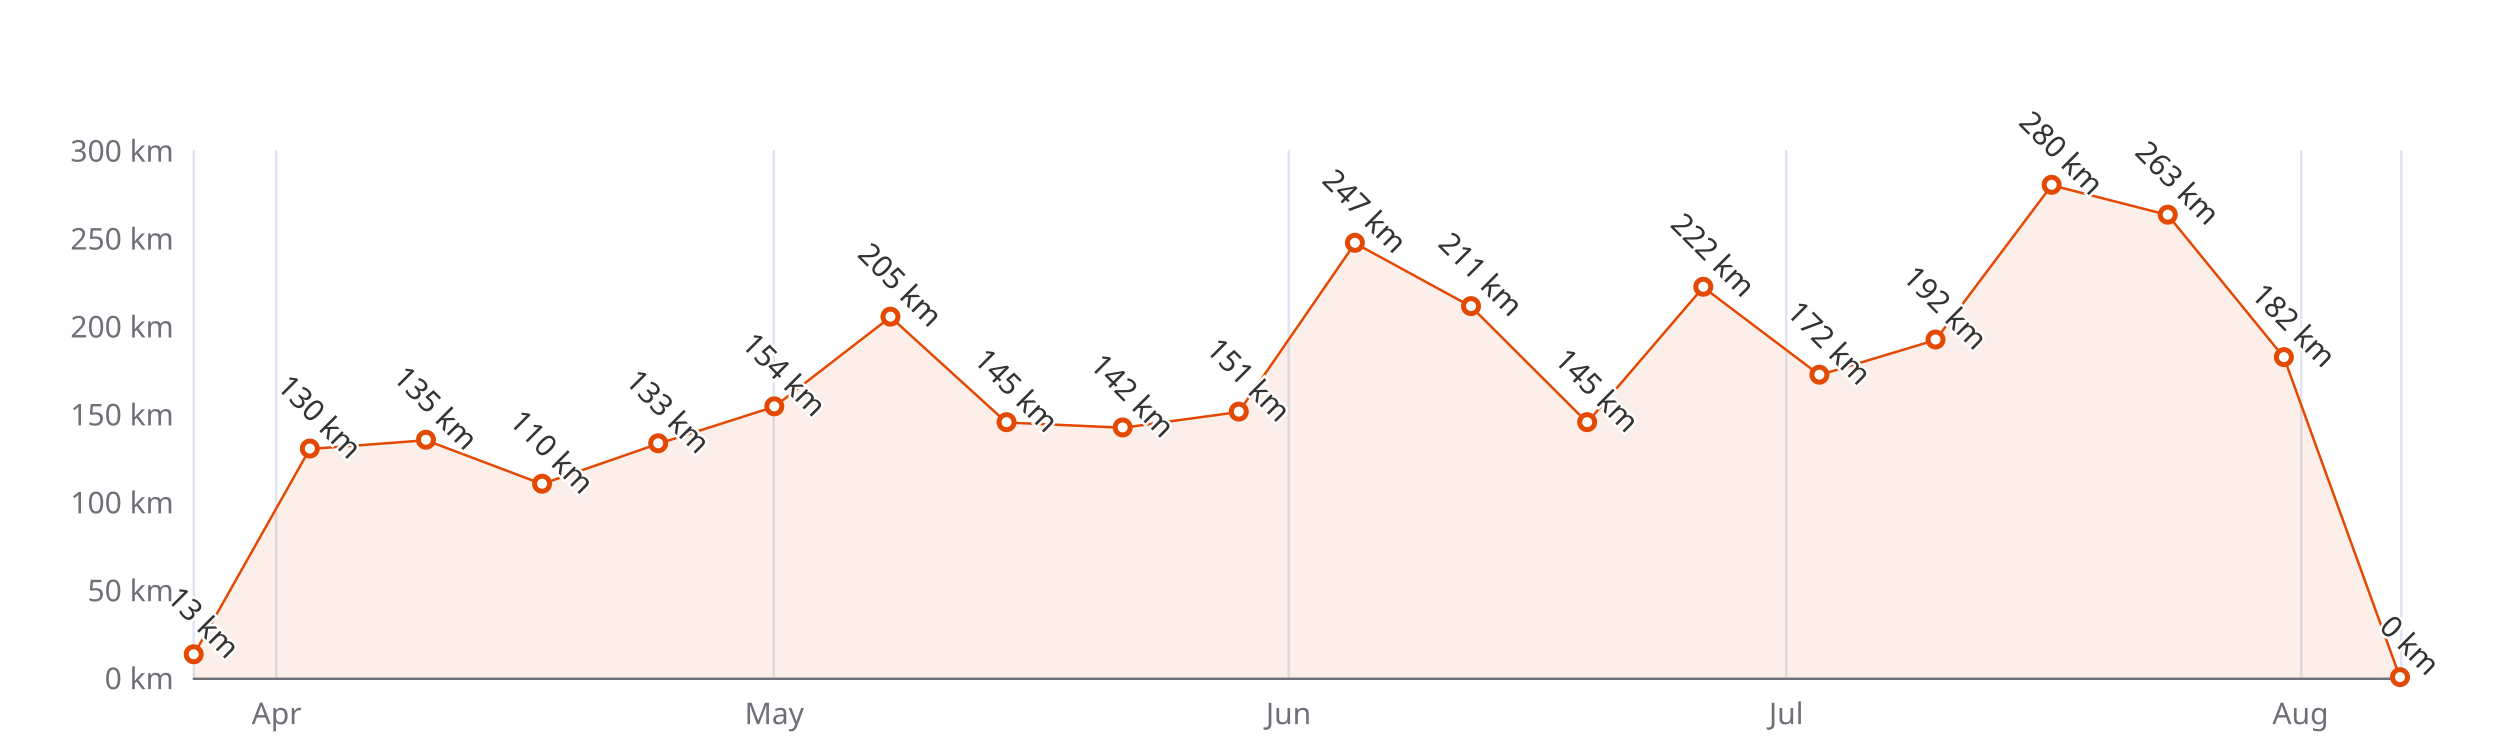
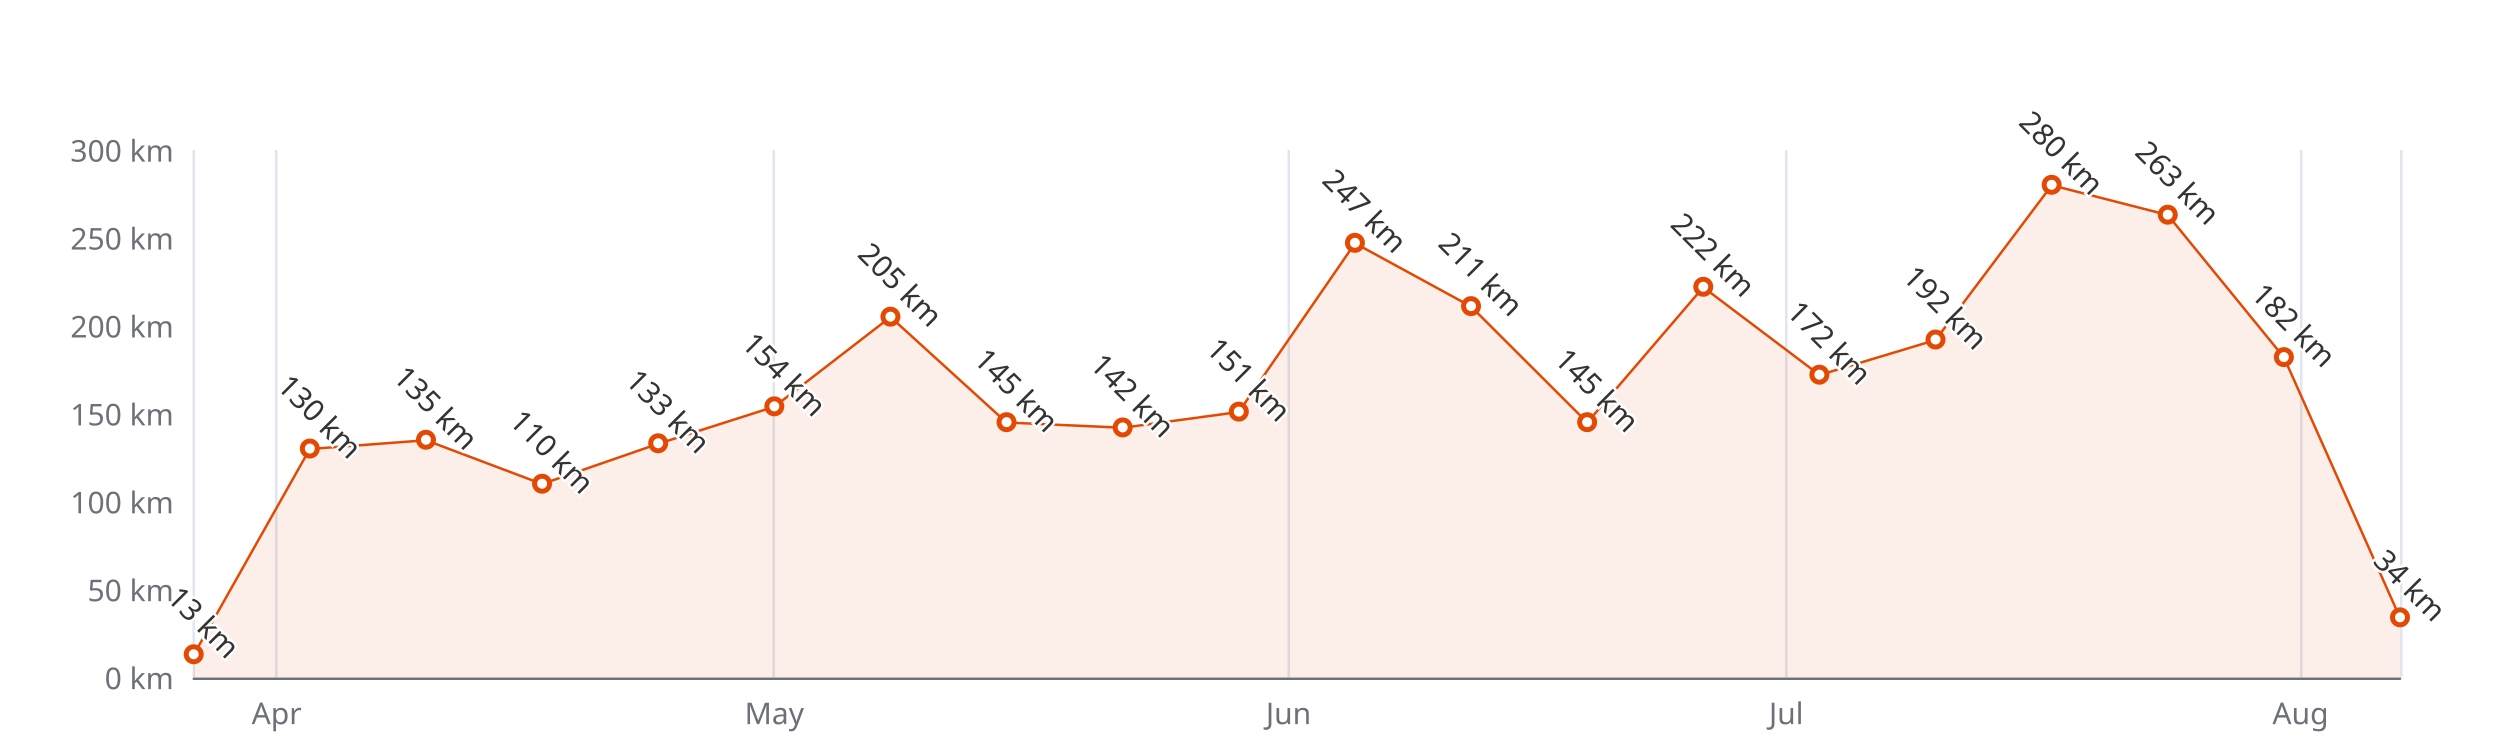
<svg xmlns="http://www.w3.org/2000/svg" width="1000" height="300" version="1.1" baseProfile="full" viewBox="0 0 1000 300">
  <rect width="1000" height="300" x="0" y="0" id="0" fill="#ffffff" />
  <path d="M77.5 60L77.5 271" fill="none" stroke="#E0E6F1" />
  <path d="M110.5 60L110.5 271" fill="none" stroke="#E0E6F1" />
  <path d="M309.5 60L309.5 271" fill="none" stroke="#E0E6F1" />
  <path d="M515.5 60L515.5 271" fill="none" stroke="#E0E6F1" />
  <path d="M714.5 60L714.5 271" fill="none" stroke="#E0E6F1" />
  <path d="M920.5 60L920.5 271" fill="none" stroke="#E0E6F1" />
  <path d="M960.5 60L960.5 271" fill="none" stroke="#E0E6F1" />
  <path d="M77.5 271.5L960 271.5" fill="none" stroke="#6E7079" stroke-linecap="round" />
  <text dominant-baseline="central" text-anchor="end" style="font-size:12px;font-family:sans-serif;" xml:space="preserve" transform="translate(69.48 271)" fill="#6E7079">0 km</text>
  <text dominant-baseline="central" text-anchor="end" style="font-size:12px;font-family:sans-serif;" xml:space="preserve" transform="translate(69.48 235.8333)" fill="#6E7079">50 km</text>
  <text dominant-baseline="central" text-anchor="end" style="font-size:12px;font-family:sans-serif;" xml:space="preserve" transform="translate(69.48 200.6667)" fill="#6E7079">100 km</text>
  <text dominant-baseline="central" text-anchor="end" style="font-size:12px;font-family:sans-serif;" xml:space="preserve" transform="translate(69.48 165.5)" fill="#6E7079">150 km</text>
  <text dominant-baseline="central" text-anchor="end" style="font-size:12px;font-family:sans-serif;" xml:space="preserve" transform="translate(69.48 130.3333)" fill="#6E7079">200 km</text>
  <text dominant-baseline="central" text-anchor="end" style="font-size:12px;font-family:sans-serif;" xml:space="preserve" transform="translate(69.48 95.1667)" fill="#6E7079">250 km</text>
  <text dominant-baseline="central" text-anchor="end" style="font-size:12px;font-family:sans-serif;" xml:space="preserve" transform="translate(69.48 60)" fill="#6E7079">300 km</text>
  <text dominant-baseline="central" text-anchor="middle" style="font: normal normal 12px sans-serif" y="6" transform="translate(110.6574 279)" fill="#6E7079">Apr</text>
  <text dominant-baseline="central" text-anchor="middle" style="font: normal normal 12px sans-serif" y="6" transform="translate(309.7221 279)" fill="#6E7079">May</text>
  <text dominant-baseline="central" text-anchor="middle" style="font: normal normal 12px sans-serif" y="6" transform="translate(515.4223 279)" fill="#6E7079">Jun</text>
  <text dominant-baseline="central" text-anchor="middle" style="font: normal normal 12px sans-serif" y="6" transform="translate(714.4869 279)" fill="#6E7079">Jul</text>
  <text dominant-baseline="central" text-anchor="middle" style="font: normal normal 12px sans-serif" y="6" transform="translate(920.1871 279)" fill="#6E7079">Aug</text>
  <g clip-path="url(#zr0-c0)">
-     <path d="M77.5 261.9L123.9 179.6L170.4 176.1L216.8 193.6L263.3 177.5L309.7 162.7L356.2 126.8L402.6 169L449.1 171.1L495.5 164.8L542 97.3L588.4 122.6L634.9 169L681.3 114.9L727.8 150L774.2 136L820.7 74.1L867.1 86L913.6 143L960 271L913.6 271L867.1 271L820.7 271L774.2 271L727.8 271L681.3 271L634.9 271L588.4 271L542 271L495.5 271L449.1 271L402.6 271L356.2 271L309.7 271L263.3 271L216.8 271L170.4 271L123.9 271L77.5 271Z" fill="rgb(227,73,2)" fill-opacity="0.09" />
-     <path d="M77.5 261.9L123.9 179.6L170.4 176.1L216.8 193.6L263.3 177.5L309.7 162.7L356.2 126.8L402.6 169L449.1 171.1L495.5 164.8L542 97.3L588.4 122.6L634.9 169L681.3 114.9L727.8 150L774.2 136L820.7 74.1L867.1 86L913.6 143L960 271" fill="none" stroke="#E34902" stroke-linejoin="bevel" />
+     <path d="M77.5 261.9L123.9 179.6L170.4 176.1L216.8 193.6L263.3 177.5L309.7 162.7L356.2 126.8L402.6 169L449.1 171.1L495.5 164.8L542 97.3L588.4 122.6L634.9 169L681.3 114.9L727.8 150L774.2 136L820.7 74.1L867.1 86L913.6 143L960 247.1L960 271L913.6 271L867.1 271L820.7 271L774.2 271L727.8 271L681.3 271L634.9 271L588.4 271L542 271L495.5 271L449.1 271L402.6 271L356.2 271L309.7 271L263.3 271L216.8 271L170.4 271L123.9 271L77.5 271Z" fill="rgb(227,73,2)" fill-opacity="0.09" />
+     <path d="M77.5 261.9L123.9 179.6L170.4 176.1L216.8 193.6L263.3 177.5L309.7 162.7L356.2 126.8L402.6 169L449.1 171.1L495.5 164.8L542 97.3L588.4 122.6L634.9 169L681.3 114.9L727.8 150L774.2 136L820.7 74.1L867.1 86L913.6 143L960 247.1" fill="none" stroke="#E34902" stroke-linejoin="bevel" />
  </g>
  <path d="M1 0A1 1 0 1 1 1 -0.1A1 1 0 0 1 1 0" transform="matrix(3,0,0,3,77.48,261.8567)" fill="#fff" stroke="#E34902" stroke-width="0.667" />
  <path d="M1 0A1 1 0 1 1 1 -0.1A1 1 0 0 1 1 0" transform="matrix(3,0,0,3,123.9284,179.5667)" fill="#fff" stroke="#E34902" stroke-width="0.667" />
  <path d="M1 0A1 1 0 1 1 1 -0.1A1 1 0 0 1 1 0" transform="matrix(3,0,0,3,170.3768,176.05)" fill="#fff" stroke="#E34902" stroke-width="0.667" />
  <path d="M1 0A1 1 0 1 1 1 -0.1A1 1 0 0 1 1 0" transform="matrix(3,0,0,3,216.8253,193.6333)" fill="#fff" stroke="#E34902" stroke-width="0.667" />
  <path d="M1 0A1 1 0 1 1 1 -0.1A1 1 0 0 1 1 0" transform="matrix(3,0,0,3,263.2737,177.4567)" fill="#fff" stroke="#E34902" stroke-width="0.667" />
  <path d="M1 0A1 1 0 1 1 1 -0.1A1 1 0 0 1 1 0" transform="matrix(3,0,0,3,309.7221,162.6867)" fill="#fff" stroke="#E34902" stroke-width="0.667" />
  <path d="M1 0A1 1 0 1 1 1 -0.1A1 1 0 0 1 1 0" transform="matrix(3,0,0,3,356.1705,126.8167)" fill="#fff" stroke="#E34902" stroke-width="0.667" />
  <path d="M1 0A1 1 0 1 1 1 -0.1A1 1 0 0 1 1 0" transform="matrix(3,0,0,3,402.619,169.0167)" fill="#fff" stroke="#E34902" stroke-width="0.667" />
  <path d="M1 0A1 1 0 1 1 1 -0.1A1 1 0 0 1 1 0" transform="matrix(3,0,0,3,449.0674,171.1267)" fill="#fff" stroke="#E34902" stroke-width="0.667" />
  <path d="M1 0A1 1 0 1 1 1 -0.1A1 1 0 0 1 1 0" transform="matrix(3,0,0,3,495.5158,164.7967)" fill="#fff" stroke="#E34902" stroke-width="0.667" />
  <path d="M1 0A1 1 0 1 1 1 -0.1A1 1 0 0 1 1 0" transform="matrix(3,0,0,3,541.9642,97.2767)" fill="#fff" stroke="#E34902" stroke-width="0.667" />
  <path d="M1 0A1 1 0 1 1 1 -0.1A1 1 0 0 1 1 0" transform="matrix(3,0,0,3,588.4127,122.5967)" fill="#fff" stroke="#E34902" stroke-width="0.667" />
  <path d="M1 0A1 1 0 1 1 1 -0.1A1 1 0 0 1 1 0" transform="matrix(3,0,0,3,634.861,169.0167)" fill="#fff" stroke="#E34902" stroke-width="0.667" />
  <path d="M1 0A1 1 0 1 1 1 -0.1A1 1 0 0 1 1 0" transform="matrix(3,0,0,3,681.3094,114.86)" fill="#fff" stroke="#E34902" stroke-width="0.667" />
  <path d="M1 0A1 1 0 1 1 1 -0.1A1 1 0 0 1 1 0" transform="matrix(3,0,0,3,727.7579,150.0267)" fill="#fff" stroke="#E34902" stroke-width="0.667" />
  <path d="M1 0A1 1 0 1 1 1 -0.1A1 1 0 0 1 1 0" transform="matrix(3,0,0,3,774.2063,135.96)" fill="#fff" stroke="#E34902" stroke-width="0.667" />
  <path d="M1 0A1 1 0 1 1 1 -0.1A1 1 0 0 1 1 0" transform="matrix(3,0,0,3,820.6547,74.0667)" fill="#fff" stroke="#E34902" stroke-width="0.667" />
  <path d="M1 0A1 1 0 1 1 1 -0.1A1 1 0 0 1 1 0" transform="matrix(3,0,0,3,867.1031,86.0233)" fill="#fff" stroke="#E34902" stroke-width="0.667" />
  <path d="M1 0A1 1 0 1 1 1 -0.1A1 1 0 0 1 1 0" transform="matrix(3,0,0,3,913.5516,142.9933)" fill="#fff" stroke="#E34902" stroke-width="0.667" />
-   <path d="M1 0A1 1 0 1 1 1 -0.1A1 1 0 0 1 1 0" transform="matrix(3,0,0,3,960,271)" fill="#fff" stroke="#E34902" stroke-width="0.667" />
+   <path d="M1 0A1 1 0 1 1 1 -0.1A1 1 0 0 1 1 0" transform="matrix(3,0,0,3,960,247.0867)" fill="#fff" stroke="#E34902" stroke-width="0.667" />
  <text dominant-baseline="central" text-anchor="middle" style="font-size:12px;font-family:sans-serif;" xml:space="preserve" y="-6" transform="matrix(0.707,0.707,-0.707,0.707,77.48,252.8567)" fill="#333" stroke="rgb(255,255,255)" stroke-width="2" paint-order="stroke" stroke-miterlimit="2">13 km</text>
  <text dominant-baseline="central" text-anchor="middle" style="font-size:12px;font-family:sans-serif;" xml:space="preserve" y="-6" transform="matrix(0.707,0.707,-0.707,0.707,123.9284,170.5667)" fill="#333" stroke="rgb(255,255,255)" stroke-width="2" paint-order="stroke" stroke-miterlimit="2">130 km</text>
  <text dominant-baseline="central" text-anchor="middle" style="font-size:12px;font-family:sans-serif;" xml:space="preserve" y="-6" transform="matrix(0.707,0.707,-0.707,0.707,170.3768,167.05)" fill="#333" stroke="rgb(255,255,255)" stroke-width="2" paint-order="stroke" stroke-miterlimit="2">135 km</text>
  <text dominant-baseline="central" text-anchor="middle" style="font-size:12px;font-family:sans-serif;" xml:space="preserve" y="-6" transform="matrix(0.707,0.707,-0.707,0.707,216.8253,184.6333)" fill="#333" stroke="rgb(255,255,255)" stroke-width="2" paint-order="stroke" stroke-miterlimit="2">110 km</text>
  <text dominant-baseline="central" text-anchor="middle" style="font-size:12px;font-family:sans-serif;" xml:space="preserve" y="-6" transform="matrix(0.707,0.707,-0.707,0.707,263.2737,168.4567)" fill="#333" stroke="rgb(255,255,255)" stroke-width="2" paint-order="stroke" stroke-miterlimit="2">133 km</text>
  <text dominant-baseline="central" text-anchor="middle" style="font-size:12px;font-family:sans-serif;" xml:space="preserve" y="-6" transform="matrix(0.707,0.707,-0.707,0.707,309.7221,153.6867)" fill="#333" stroke="rgb(255,255,255)" stroke-width="2" paint-order="stroke" stroke-miterlimit="2">154 km</text>
  <text dominant-baseline="central" text-anchor="middle" style="font-size:12px;font-family:sans-serif;" xml:space="preserve" y="-6" transform="matrix(0.707,0.707,-0.707,0.707,356.1705,117.8167)" fill="#333" stroke="rgb(255,255,255)" stroke-width="2" paint-order="stroke" stroke-miterlimit="2">205 km</text>
  <text dominant-baseline="central" text-anchor="middle" style="font-size:12px;font-family:sans-serif;" xml:space="preserve" y="-6" transform="matrix(0.707,0.707,-0.707,0.707,402.619,160.0167)" fill="#333" stroke="rgb(255,255,255)" stroke-width="2" paint-order="stroke" stroke-miterlimit="2">145 km</text>
  <text dominant-baseline="central" text-anchor="middle" style="font-size:12px;font-family:sans-serif;" xml:space="preserve" y="-6" transform="matrix(0.707,0.707,-0.707,0.707,449.0674,162.1267)" fill="#333" stroke="rgb(255,255,255)" stroke-width="2" paint-order="stroke" stroke-miterlimit="2">142 km</text>
  <text dominant-baseline="central" text-anchor="middle" style="font-size:12px;font-family:sans-serif;" xml:space="preserve" y="-6" transform="matrix(0.707,0.707,-0.707,0.707,495.5158,155.7967)" fill="#333" stroke="rgb(255,255,255)" stroke-width="2" paint-order="stroke" stroke-miterlimit="2">151 km</text>
  <text dominant-baseline="central" text-anchor="middle" style="font-size:12px;font-family:sans-serif;" xml:space="preserve" y="-6" transform="matrix(0.707,0.707,-0.707,0.707,541.9642,88.2767)" fill="#333" stroke="rgb(255,255,255)" stroke-width="2" paint-order="stroke" stroke-miterlimit="2">247 km</text>
  <text dominant-baseline="central" text-anchor="middle" style="font-size:12px;font-family:sans-serif;" xml:space="preserve" y="-6" transform="matrix(0.707,0.707,-0.707,0.707,588.4127,113.5967)" fill="#333" stroke="rgb(255,255,255)" stroke-width="2" paint-order="stroke" stroke-miterlimit="2">211 km</text>
  <text dominant-baseline="central" text-anchor="middle" style="font-size:12px;font-family:sans-serif;" xml:space="preserve" y="-6" transform="matrix(0.707,0.707,-0.707,0.707,634.861,160.0167)" fill="#333" stroke="rgb(255,255,255)" stroke-width="2" paint-order="stroke" stroke-miterlimit="2">145 km</text>
  <text dominant-baseline="central" text-anchor="middle" style="font-size:12px;font-family:sans-serif;" xml:space="preserve" y="-6" transform="matrix(0.707,0.707,-0.707,0.707,681.3094,105.86)" fill="#333" stroke="rgb(255,255,255)" stroke-width="2" paint-order="stroke" stroke-miterlimit="2">222 km</text>
  <text dominant-baseline="central" text-anchor="middle" style="font-size:12px;font-family:sans-serif;" xml:space="preserve" y="-6" transform="matrix(0.707,0.707,-0.707,0.707,727.7579,141.0267)" fill="#333" stroke="rgb(255,255,255)" stroke-width="2" paint-order="stroke" stroke-miterlimit="2">172 km</text>
  <text dominant-baseline="central" text-anchor="middle" style="font-size:12px;font-family:sans-serif;" xml:space="preserve" y="-6" transform="matrix(0.707,0.707,-0.707,0.707,774.2063,126.96)" fill="#333" stroke="rgb(255,255,255)" stroke-width="2" paint-order="stroke" stroke-miterlimit="2">192 km</text>
  <text dominant-baseline="central" text-anchor="middle" style="font-size:12px;font-family:sans-serif;" xml:space="preserve" y="-6" transform="matrix(0.707,0.707,-0.707,0.707,820.6547,65.0667)" fill="#333" stroke="rgb(255,255,255)" stroke-width="2" paint-order="stroke" stroke-miterlimit="2">280 km</text>
  <text dominant-baseline="central" text-anchor="middle" style="font-size:12px;font-family:sans-serif;" xml:space="preserve" y="-6" transform="matrix(0.707,0.707,-0.707,0.707,867.1031,77.0233)" fill="#333" stroke="rgb(255,255,255)" stroke-width="2" paint-order="stroke" stroke-miterlimit="2">263 km</text>
  <text dominant-baseline="central" text-anchor="middle" style="font-size:12px;font-family:sans-serif;" xml:space="preserve" y="-6" transform="matrix(0.707,0.707,-0.707,0.707,913.5516,133.9933)" fill="#333" stroke="rgb(255,255,255)" stroke-width="2" paint-order="stroke" stroke-miterlimit="2">182 km</text>
-   <text dominant-baseline="central" text-anchor="middle" style="font-size:12px;font-family:sans-serif;" xml:space="preserve" y="-6" transform="matrix(0.707,0.707,-0.707,0.707,960,262)" fill="#333" stroke="rgb(255,255,255)" stroke-width="2" paint-order="stroke" stroke-miterlimit="2">0 km</text>
+   <text dominant-baseline="central" text-anchor="middle" style="font-size:12px;font-family:sans-serif;" xml:space="preserve" y="-6" transform="matrix(0.707,0.707,-0.707,0.707,960,238.0867)" fill="#333" stroke="rgb(255,255,255)" stroke-width="2" paint-order="stroke" stroke-miterlimit="2">34 km</text>
  <defs>
    <clipPath id="zr0-c0">
      <path d="M76 59.5l884 0l0 212l-884 0Z" fill="#000" />
    </clipPath>
  </defs>
</svg>
